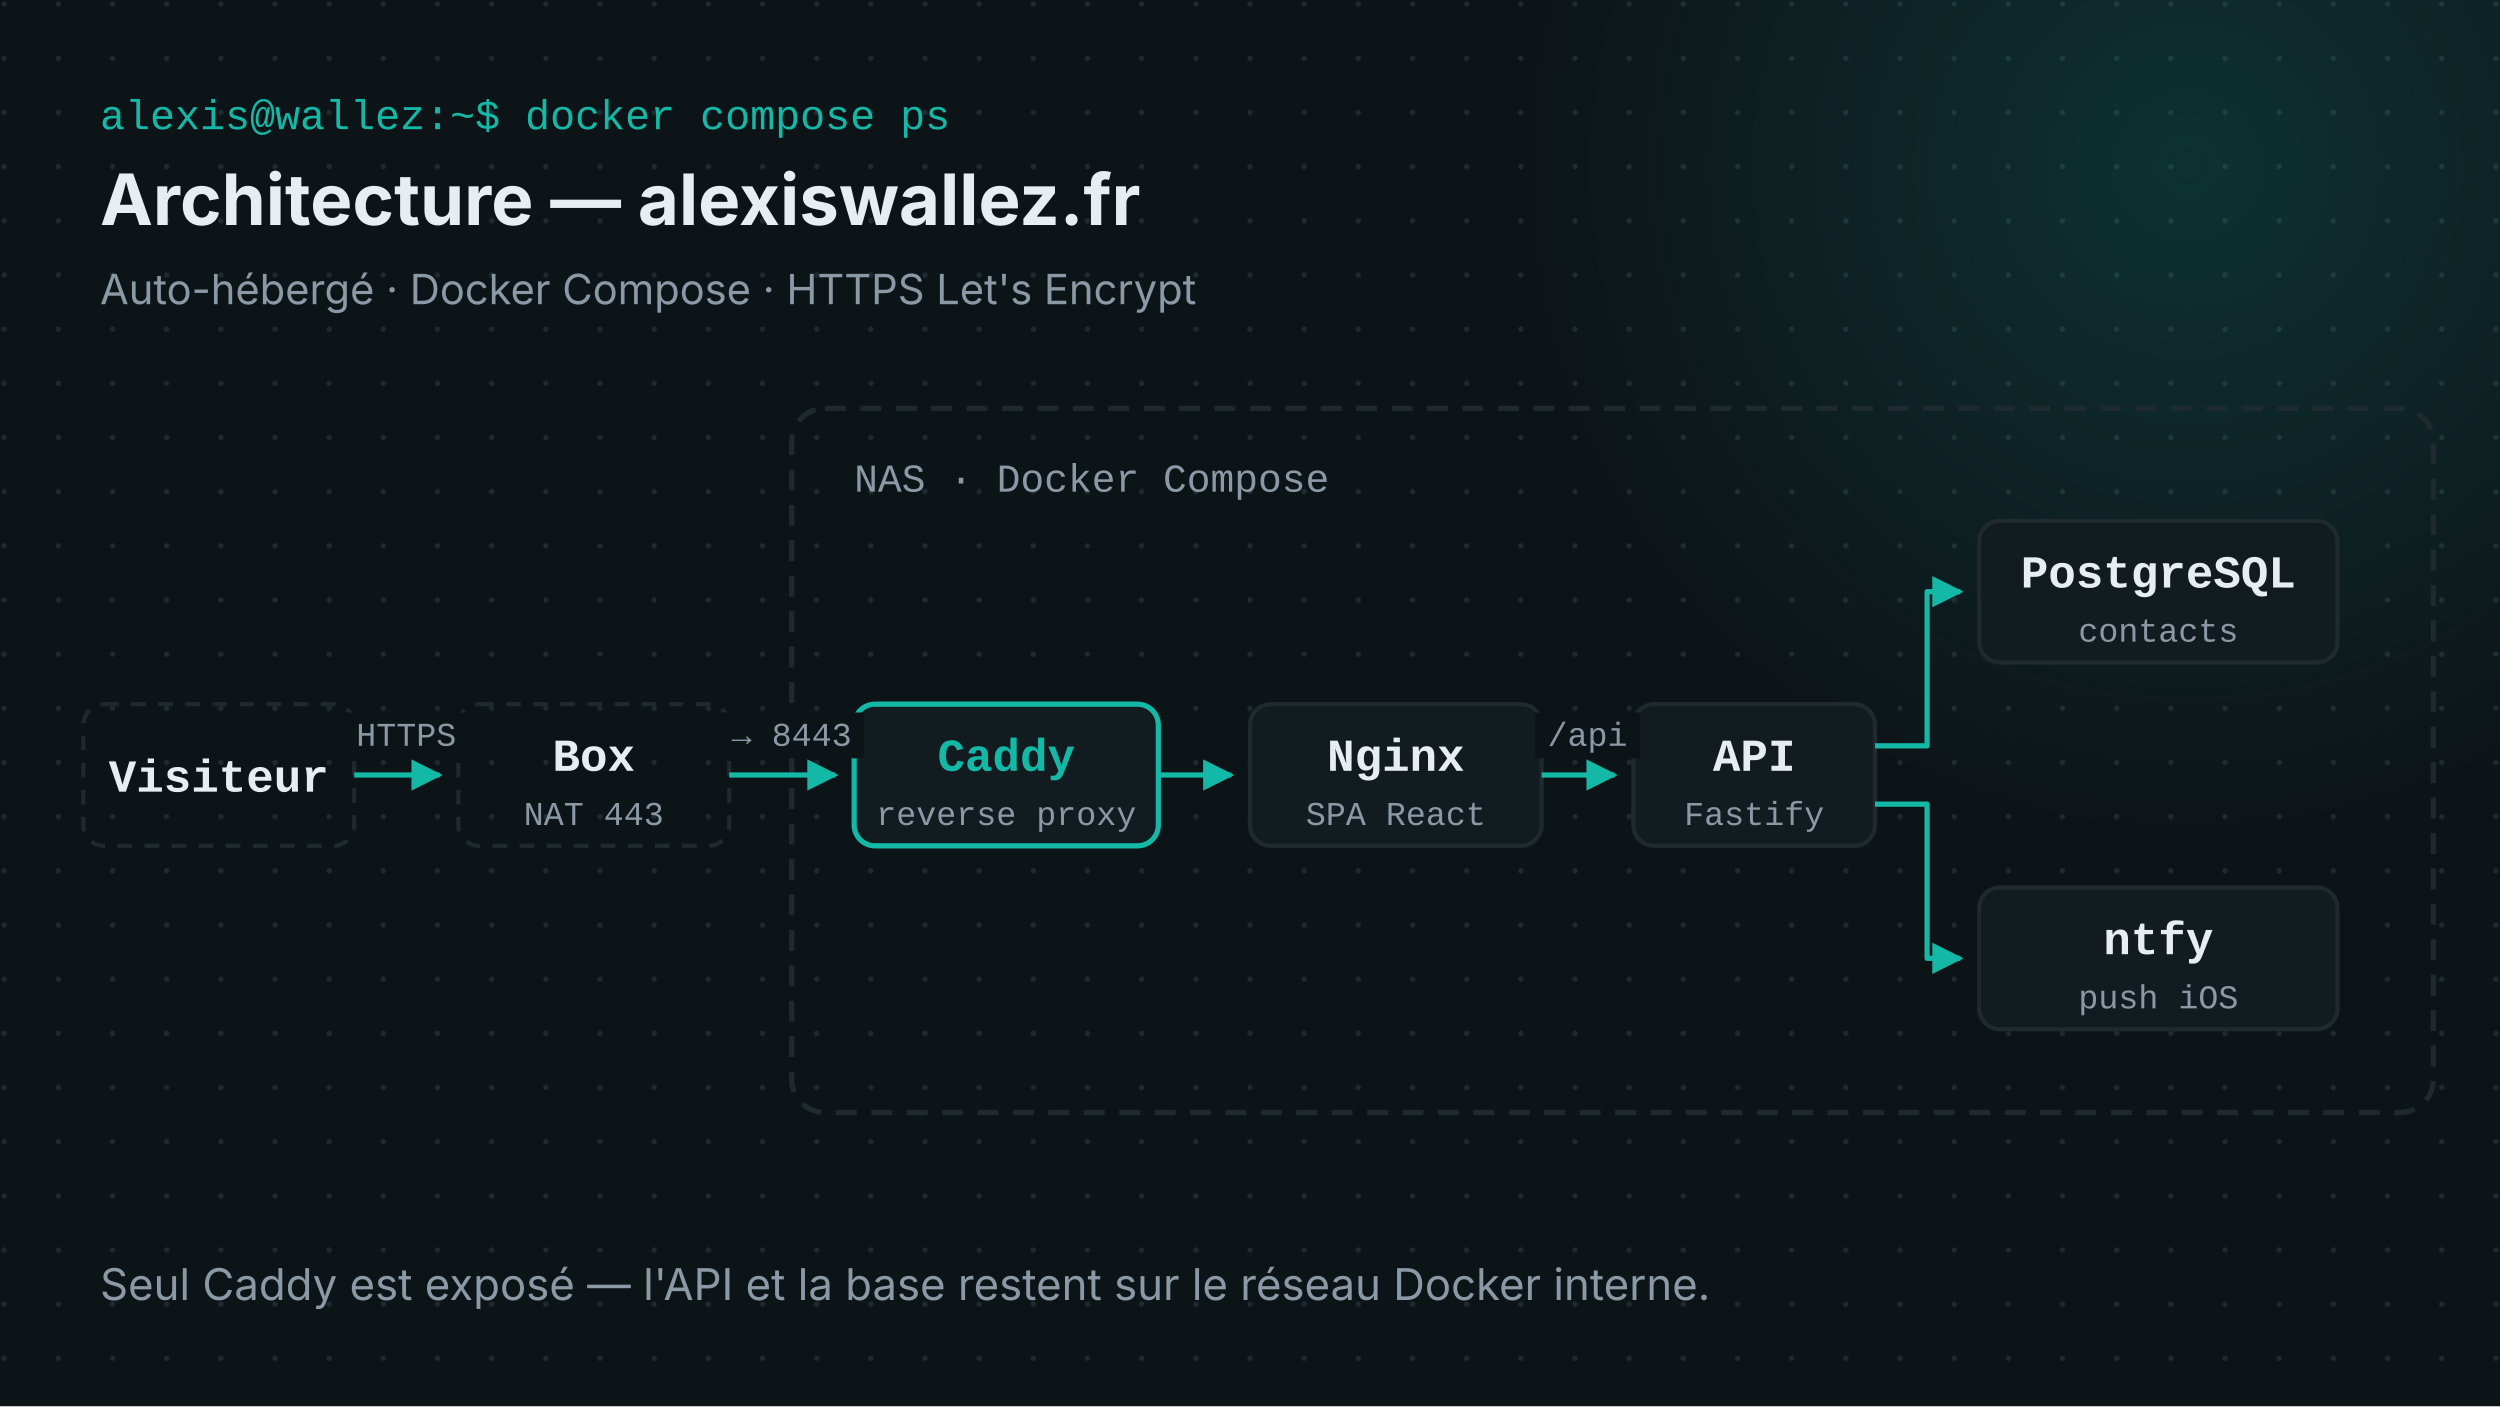
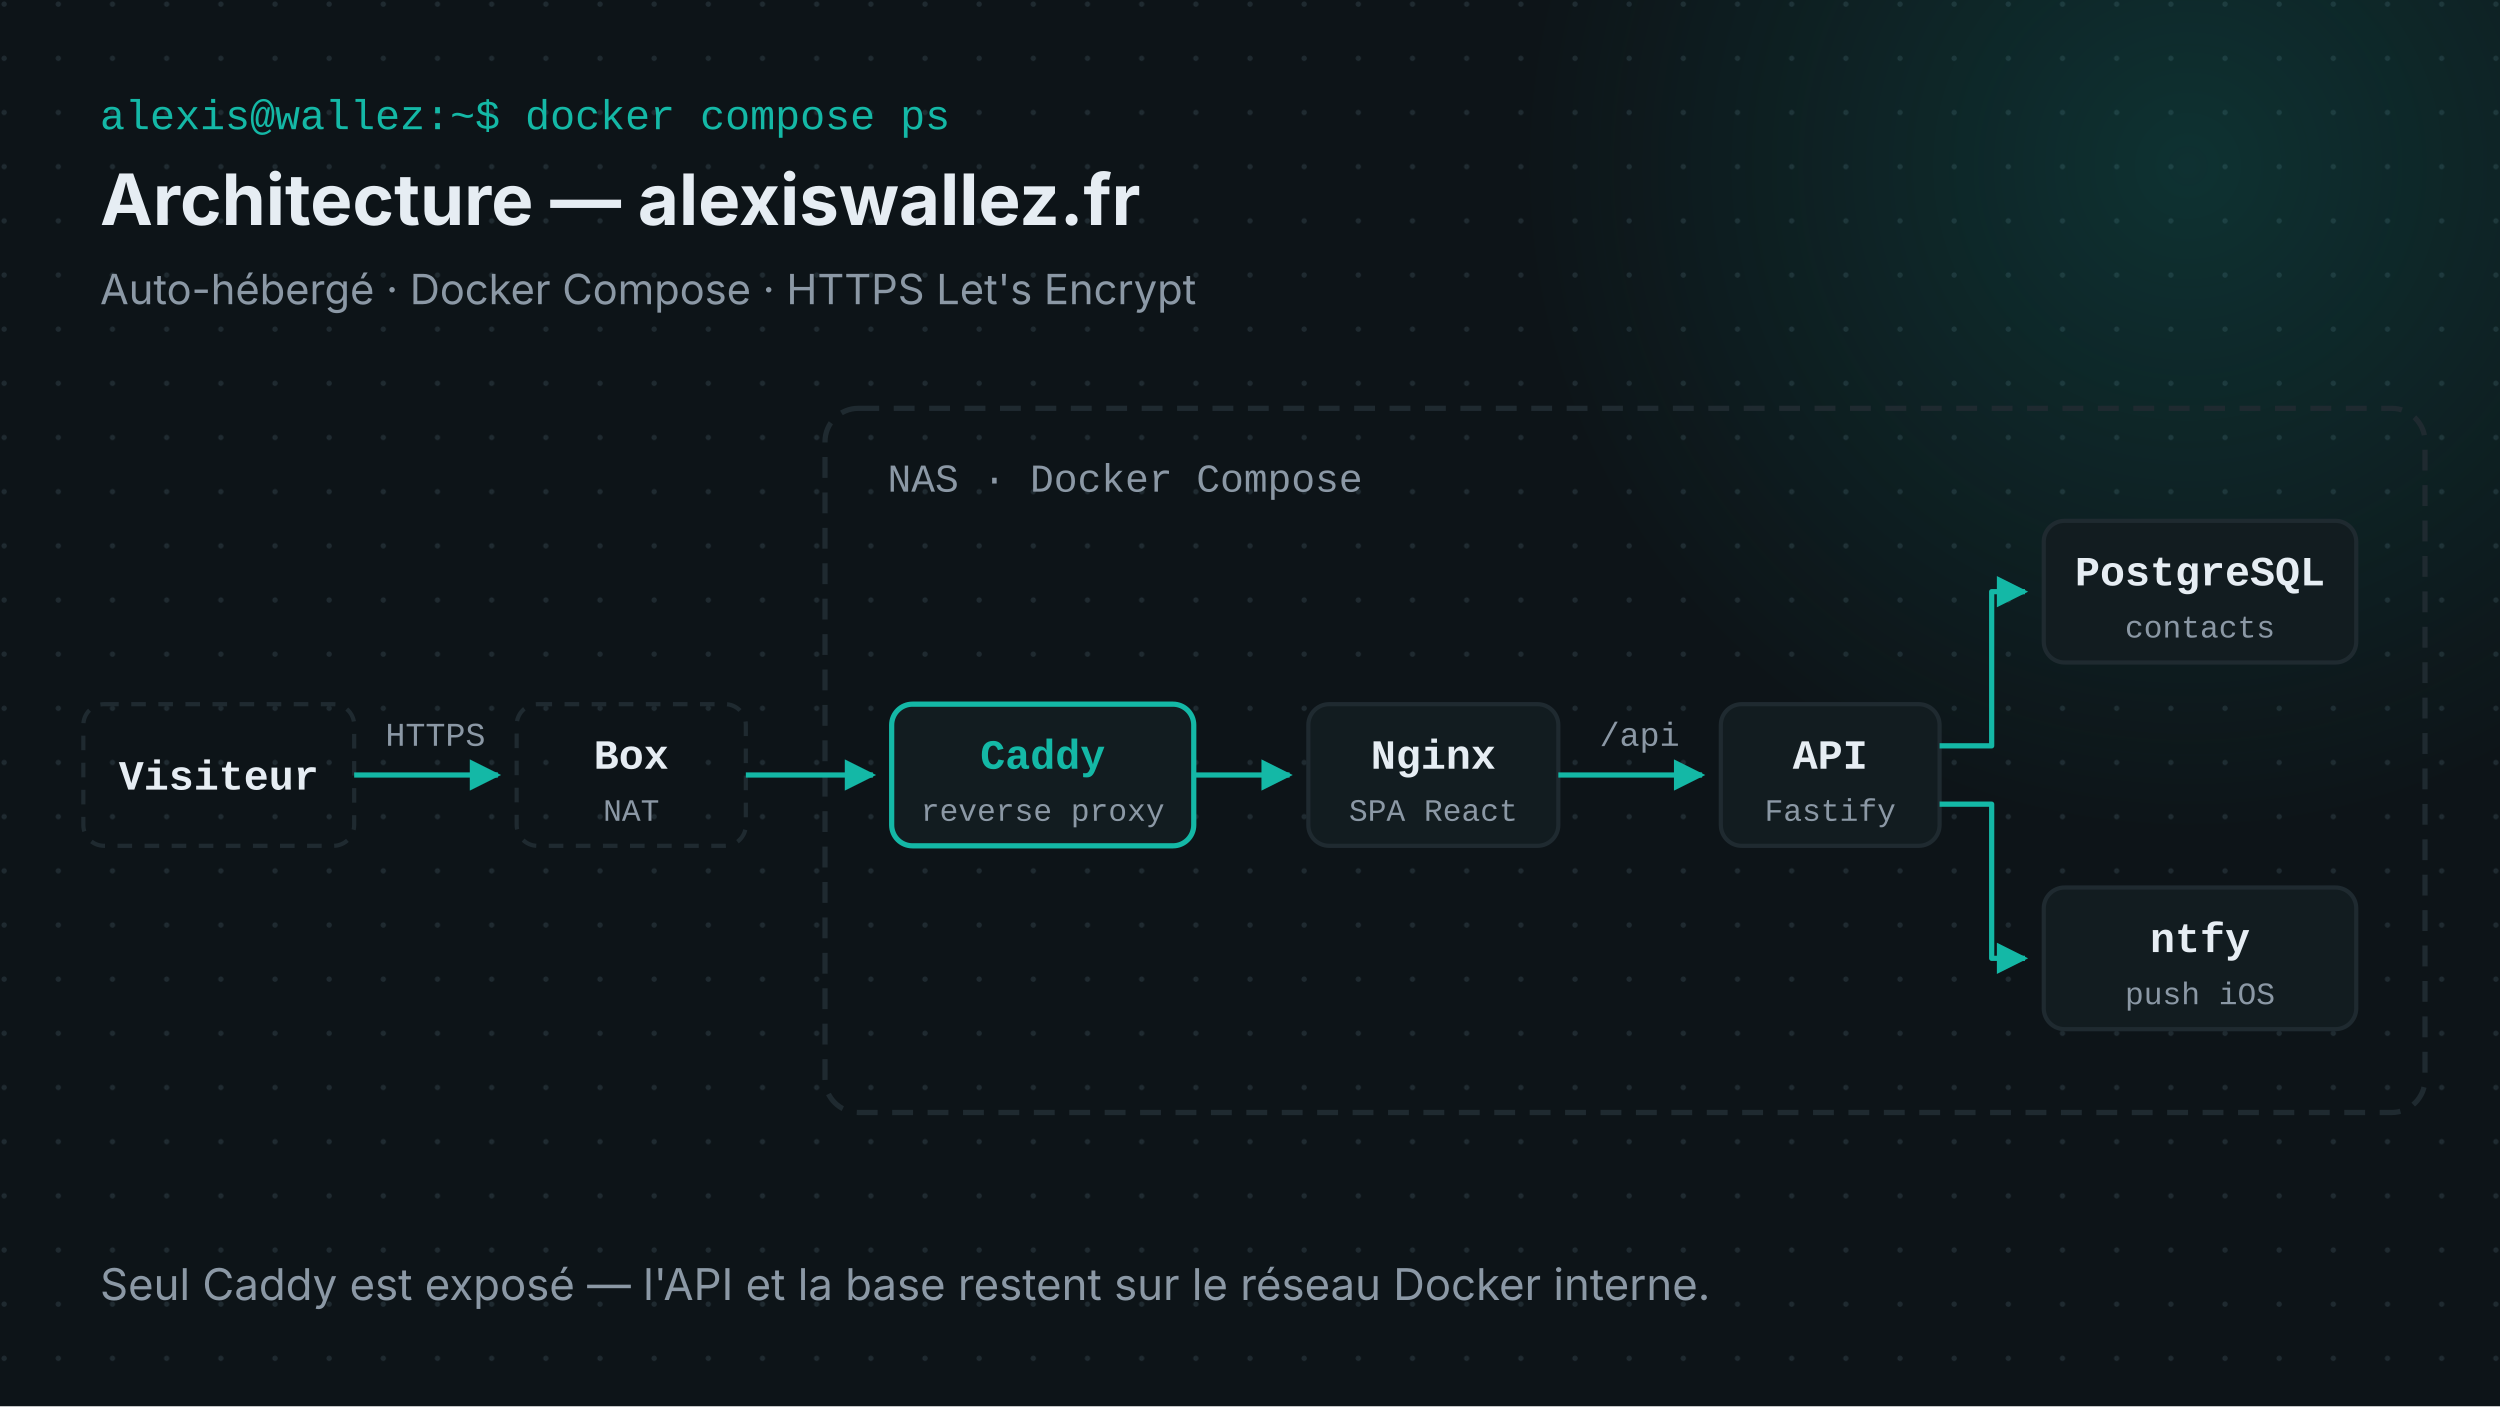
<svg xmlns="http://www.w3.org/2000/svg" width="1200" height="675" viewBox="0 0 1200 675">
  <defs>
    <pattern id="dots" width="26" height="26" patternUnits="userSpaceOnUse">
      <circle cx="2" cy="2" r="1.3" fill="#1f2a30" />
    </pattern>
    <radialGradient id="glow">
      <stop offset="0" stop-color="#14b8a6" stop-opacity="0.18" />
      <stop offset="1" stop-color="#14b8a6" stop-opacity="0" />
    </radialGradient>
    <marker id="ah-a" viewBox="0 0 10 10" refX="9" refY="5" markerWidth="6" markerHeight="6" orient="auto-start-reverse">
      <path d="M0 0 L10 5 L0 10 z" fill="#14b8a6" />
    </marker>
    <marker id="ah-m" viewBox="0 0 10 10" refX="9" refY="5" markerWidth="6" markerHeight="6" orient="auto-start-reverse">
      <path d="M0 0 L10 5 L0 10 z" fill="#8b98a5" />
    </marker>
  </defs>
  <rect width="1200" height="675" fill="#0d1418" />
  <rect width="1200" height="675" fill="url(#dots)" />
  <circle cx="1050" cy="80" r="320" fill="url(#glow)" />
  <text x="48" y="62" font-size="20" fill="#14b8a6" font-weight="normal" font-family="'JetBrains Mono', Consolas, 'Courier New', monospace">alexis@wallez:~$ docker compose ps</text>
  <text x="48" y="108" font-size="34" fill="#e6edf3" font-weight="bold" font-family="'Inter', Arial, Helvetica, sans-serif">Architecture — alexiswallez.fr</text>
  <text x="48" y="146" font-size="20" fill="#8b98a5" font-weight="normal" font-family="'Inter', Arial, Helvetica, sans-serif">Auto-hébergé · Docker Compose · HTTPS Let's Encrypt</text>
-   <rect x="380" y="196" width="788" height="338" rx="16" fill="none" stroke="#1f2a30" stroke-width="2.5" stroke-dasharray="10 7" />
-   <text x="410" y="236" font-size="19" fill="#8b98a5" font-weight="normal" font-family="'JetBrains Mono', Consolas, 'Courier New', monospace">NAS · Docker Compose</text>
+   <rect x="396" y="196" width="768" height="338" rx="16" fill="none" stroke="#1f2a30" stroke-width="2.5" stroke-dasharray="10 7" />
+   <text x="426" y="236" font-size="19" fill="#8b98a5" font-weight="normal" font-family="'JetBrains Mono', Consolas, 'Courier New', monospace">NAS · Docker Compose</text>
  <rect x="40" y="338" width="130" height="68" rx="10" fill="none" stroke="#1f2a30" stroke-width="2" stroke-dasharray="7 6" />
-   <text x="105" y="380" font-size="22" fill="#e6edf3" font-weight="bold" font-family="'JetBrains Mono', Consolas, 'Courier New', monospace" text-anchor="middle">Visiteur</text>
-   <rect x="220" y="338" width="130" height="68" rx="10" fill="none" stroke="#1f2a30" stroke-width="2" stroke-dasharray="7 6" />
-   <text x="285" y="370" font-size="22" fill="#e6edf3" font-weight="bold" font-family="'JetBrains Mono', Consolas, 'Courier New', monospace" text-anchor="middle">Box</text>
-   <text x="285" y="396" font-size="16" fill="#8b98a5" font-weight="normal" font-family="'JetBrains Mono', Consolas, 'Courier New', monospace" text-anchor="middle">NAT 443</text>
-   <rect x="410" y="338" width="146" height="68" rx="10" fill="#121c20" stroke="#14b8a6" stroke-width="2.5" />
-   <text x="483" y="370" font-size="22" fill="#14b8a6" font-weight="bold" font-family="'JetBrains Mono', Consolas, 'Courier New', monospace" text-anchor="middle">Caddy</text>
-   <text x="483" y="396" font-size="16" fill="#8b98a5" font-weight="normal" font-family="'JetBrains Mono', Consolas, 'Courier New', monospace" text-anchor="middle">reverse proxy</text>
-   <rect x="600" y="338" width="140" height="68" rx="10" fill="#121c20" stroke="#1f2a30" stroke-width="2" />
-   <text x="670" y="370" font-size="22" fill="#e6edf3" font-weight="bold" font-family="'JetBrains Mono', Consolas, 'Courier New', monospace" text-anchor="middle">Nginx</text>
-   <text x="670" y="396" font-size="16" fill="#8b98a5" font-weight="normal" font-family="'JetBrains Mono', Consolas, 'Courier New', monospace" text-anchor="middle">SPA React</text>
-   <rect x="784" y="338" width="116" height="68" rx="10" fill="#121c20" stroke="#1f2a30" stroke-width="2" />
-   <text x="842" y="370" font-size="22" fill="#e6edf3" font-weight="bold" font-family="'JetBrains Mono', Consolas, 'Courier New', monospace" text-anchor="middle">API</text>
-   <text x="842" y="396" font-size="16" fill="#8b98a5" font-weight="normal" font-family="'JetBrains Mono', Consolas, 'Courier New', monospace" text-anchor="middle">Fastify</text>
-   <rect x="950" y="250" width="172" height="68" rx="10" fill="#121c20" stroke="#1f2a30" stroke-width="2" />
-   <text x="1036" y="282" font-size="22" fill="#e6edf3" font-weight="bold" font-family="'JetBrains Mono', Consolas, 'Courier New', monospace" text-anchor="middle">PostgreSQL</text>
-   <text x="1036" y="308" font-size="16" fill="#8b98a5" font-weight="normal" font-family="'JetBrains Mono', Consolas, 'Courier New', monospace" text-anchor="middle">contacts</text>
-   <rect x="950" y="426" width="172" height="68" rx="10" fill="#121c20" stroke="#1f2a30" stroke-width="2" />
-   <text x="1036" y="458" font-size="22" fill="#e6edf3" font-weight="bold" font-family="'JetBrains Mono', Consolas, 'Courier New', monospace" text-anchor="middle">ntfy</text>
-   <text x="1036" y="484" font-size="16" fill="#8b98a5" font-weight="normal" font-family="'JetBrains Mono', Consolas, 'Courier New', monospace" text-anchor="middle">push iOS</text>
-   <path d="M170 372 H211" stroke="#14b8a6" stroke-width="2.5" fill="none" marker-end="url(#ah-a)" />
-   <rect x="165" y="342" width="60" height="22" fill="#0d1418" />
-   <text x="195" y="358" font-size="16" fill="#8b98a5" font-weight="normal" font-family="'JetBrains Mono', Consolas, 'Courier New', monospace" text-anchor="middle">HTTPS</text>
-   <path d="M350 372 H401" stroke="#14b8a6" stroke-width="2.5" fill="none" marker-end="url(#ah-a)" />
-   <rect x="345.2" y="342" width="69.6" height="22" fill="#0d1418" />
-   <text x="380" y="358" font-size="16" fill="#8b98a5" font-weight="normal" font-family="'JetBrains Mono', Consolas, 'Courier New', monospace" text-anchor="middle">→ 8443</text>
-   <path d="M556 372 H591" stroke="#14b8a6" stroke-width="2.5" fill="none" marker-end="url(#ah-a)" />
-   <path d="M740 372 H775" stroke="#14b8a6" stroke-width="2.5" fill="none" marker-end="url(#ah-a)" />
-   <rect x="736.8" y="342" width="50.4" height="22" fill="#0d1418" />
-   <text x="762" y="358" font-size="16" fill="#8b98a5" font-weight="normal" font-family="'JetBrains Mono', Consolas, 'Courier New', monospace" text-anchor="middle">/api</text>
-   <path d="M900 358 H925 V284 H941" stroke="#14b8a6" stroke-width="2.5" fill="none" stroke-linejoin="round" marker-end="url(#ah-a)" />
-   <path d="M900 386 H925 V460 H941" stroke="#14b8a6" stroke-width="2.5" fill="none" stroke-linejoin="round" marker-end="url(#ah-a)" />
+   <text x="105" y="379" font-size="20" fill="#e6edf3" font-weight="bold" font-family="'JetBrains Mono', Consolas, 'Courier New', monospace" text-anchor="middle">Visiteur</text>
+   <rect x="248" y="338" width="110" height="68" rx="10" fill="none" stroke="#1f2a30" stroke-width="2" stroke-dasharray="7 6" />
+   <text x="303" y="369" font-size="20" fill="#e6edf3" font-weight="bold" font-family="'JetBrains Mono', Consolas, 'Courier New', monospace" text-anchor="middle">Box</text>
+   <text x="303" y="394" font-size="15" fill="#8b98a5" font-weight="normal" font-family="'JetBrains Mono', Consolas, 'Courier New', monospace" text-anchor="middle">NAT</text>
+   <rect x="428" y="338" width="145" height="68" rx="10" fill="#121c20" stroke="#14b8a6" stroke-width="2.5" />
+   <text x="500.5" y="369" font-size="20" fill="#14b8a6" font-weight="bold" font-family="'JetBrains Mono', Consolas, 'Courier New', monospace" text-anchor="middle">Caddy</text>
+   <text x="500.5" y="394" font-size="15" fill="#8b98a5" font-weight="normal" font-family="'JetBrains Mono', Consolas, 'Courier New', monospace" text-anchor="middle">reverse proxy</text>
+   <rect x="628" y="338" width="120" height="68" rx="10" fill="#121c20" stroke="#1f2a30" stroke-width="2" />
+   <text x="688" y="369" font-size="20" fill="#e6edf3" font-weight="bold" font-family="'JetBrains Mono', Consolas, 'Courier New', monospace" text-anchor="middle">Nginx</text>
+   <text x="688" y="394" font-size="15" fill="#8b98a5" font-weight="normal" font-family="'JetBrains Mono', Consolas, 'Courier New', monospace" text-anchor="middle">SPA React</text>
+   <rect x="826" y="338" width="105" height="68" rx="10" fill="#121c20" stroke="#1f2a30" stroke-width="2" />
+   <text x="878.5" y="369" font-size="20" fill="#e6edf3" font-weight="bold" font-family="'JetBrains Mono', Consolas, 'Courier New', monospace" text-anchor="middle">API</text>
+   <text x="878.5" y="394" font-size="15" fill="#8b98a5" font-weight="normal" font-family="'JetBrains Mono', Consolas, 'Courier New', monospace" text-anchor="middle">Fastify</text>
+   <rect x="981" y="250" width="150" height="68" rx="10" fill="#121c20" stroke="#1f2a30" stroke-width="2" />
+   <text x="1056" y="281" font-size="20" fill="#e6edf3" font-weight="bold" font-family="'JetBrains Mono', Consolas, 'Courier New', monospace" text-anchor="middle">PostgreSQL</text>
+   <text x="1056" y="306" font-size="15" fill="#8b98a5" font-weight="normal" font-family="'JetBrains Mono', Consolas, 'Courier New', monospace" text-anchor="middle">contacts</text>
+   <rect x="981" y="426" width="150" height="68" rx="10" fill="#121c20" stroke="#1f2a30" stroke-width="2" />
+   <text x="1056" y="457" font-size="20" fill="#e6edf3" font-weight="bold" font-family="'JetBrains Mono', Consolas, 'Courier New', monospace" text-anchor="middle">ntfy</text>
+   <text x="1056" y="482" font-size="15" fill="#8b98a5" font-weight="normal" font-family="'JetBrains Mono', Consolas, 'Courier New', monospace" text-anchor="middle">push iOS</text>
+   <path d="M170 372 H239" stroke="#14b8a6" stroke-width="2.5" fill="none" marker-end="url(#ah-a)" />
+   <rect x="179" y="342" width="60" height="22" fill="#0d1418" />
+   <text x="209" y="358" font-size="16" fill="#8b98a5" font-weight="normal" font-family="'JetBrains Mono', Consolas, 'Courier New', monospace" text-anchor="middle">HTTPS</text>
+   <path d="M358 372 H419" stroke="#14b8a6" stroke-width="2.5" fill="none" marker-end="url(#ah-a)" />
+   <path d="M573 372 H619" stroke="#14b8a6" stroke-width="2.5" fill="none" marker-end="url(#ah-a)" />
+   <path d="M748 372 H817" stroke="#14b8a6" stroke-width="2.5" fill="none" marker-end="url(#ah-a)" />
+   <rect x="761.8" y="342" width="50.4" height="22" fill="#0d1418" />
+   <text x="787" y="358" font-size="16" fill="#8b98a5" font-weight="normal" font-family="'JetBrains Mono', Consolas, 'Courier New', monospace" text-anchor="middle">/api</text>
+   <path d="M931 358 H956 V284 H972" stroke="#14b8a6" stroke-width="2.5" fill="none" stroke-linejoin="round" marker-end="url(#ah-a)" />
+   <path d="M931 386 H956 V460 H972" stroke="#14b8a6" stroke-width="2.5" fill="none" stroke-linejoin="round" marker-end="url(#ah-a)" />
  <text x="48" y="624" font-size="21" fill="#8b98a5" font-weight="normal" font-family="'Inter', Arial, Helvetica, sans-serif">Seul Caddy est exposé — l'API et la base restent sur le réseau Docker interne.</text>
</svg>
